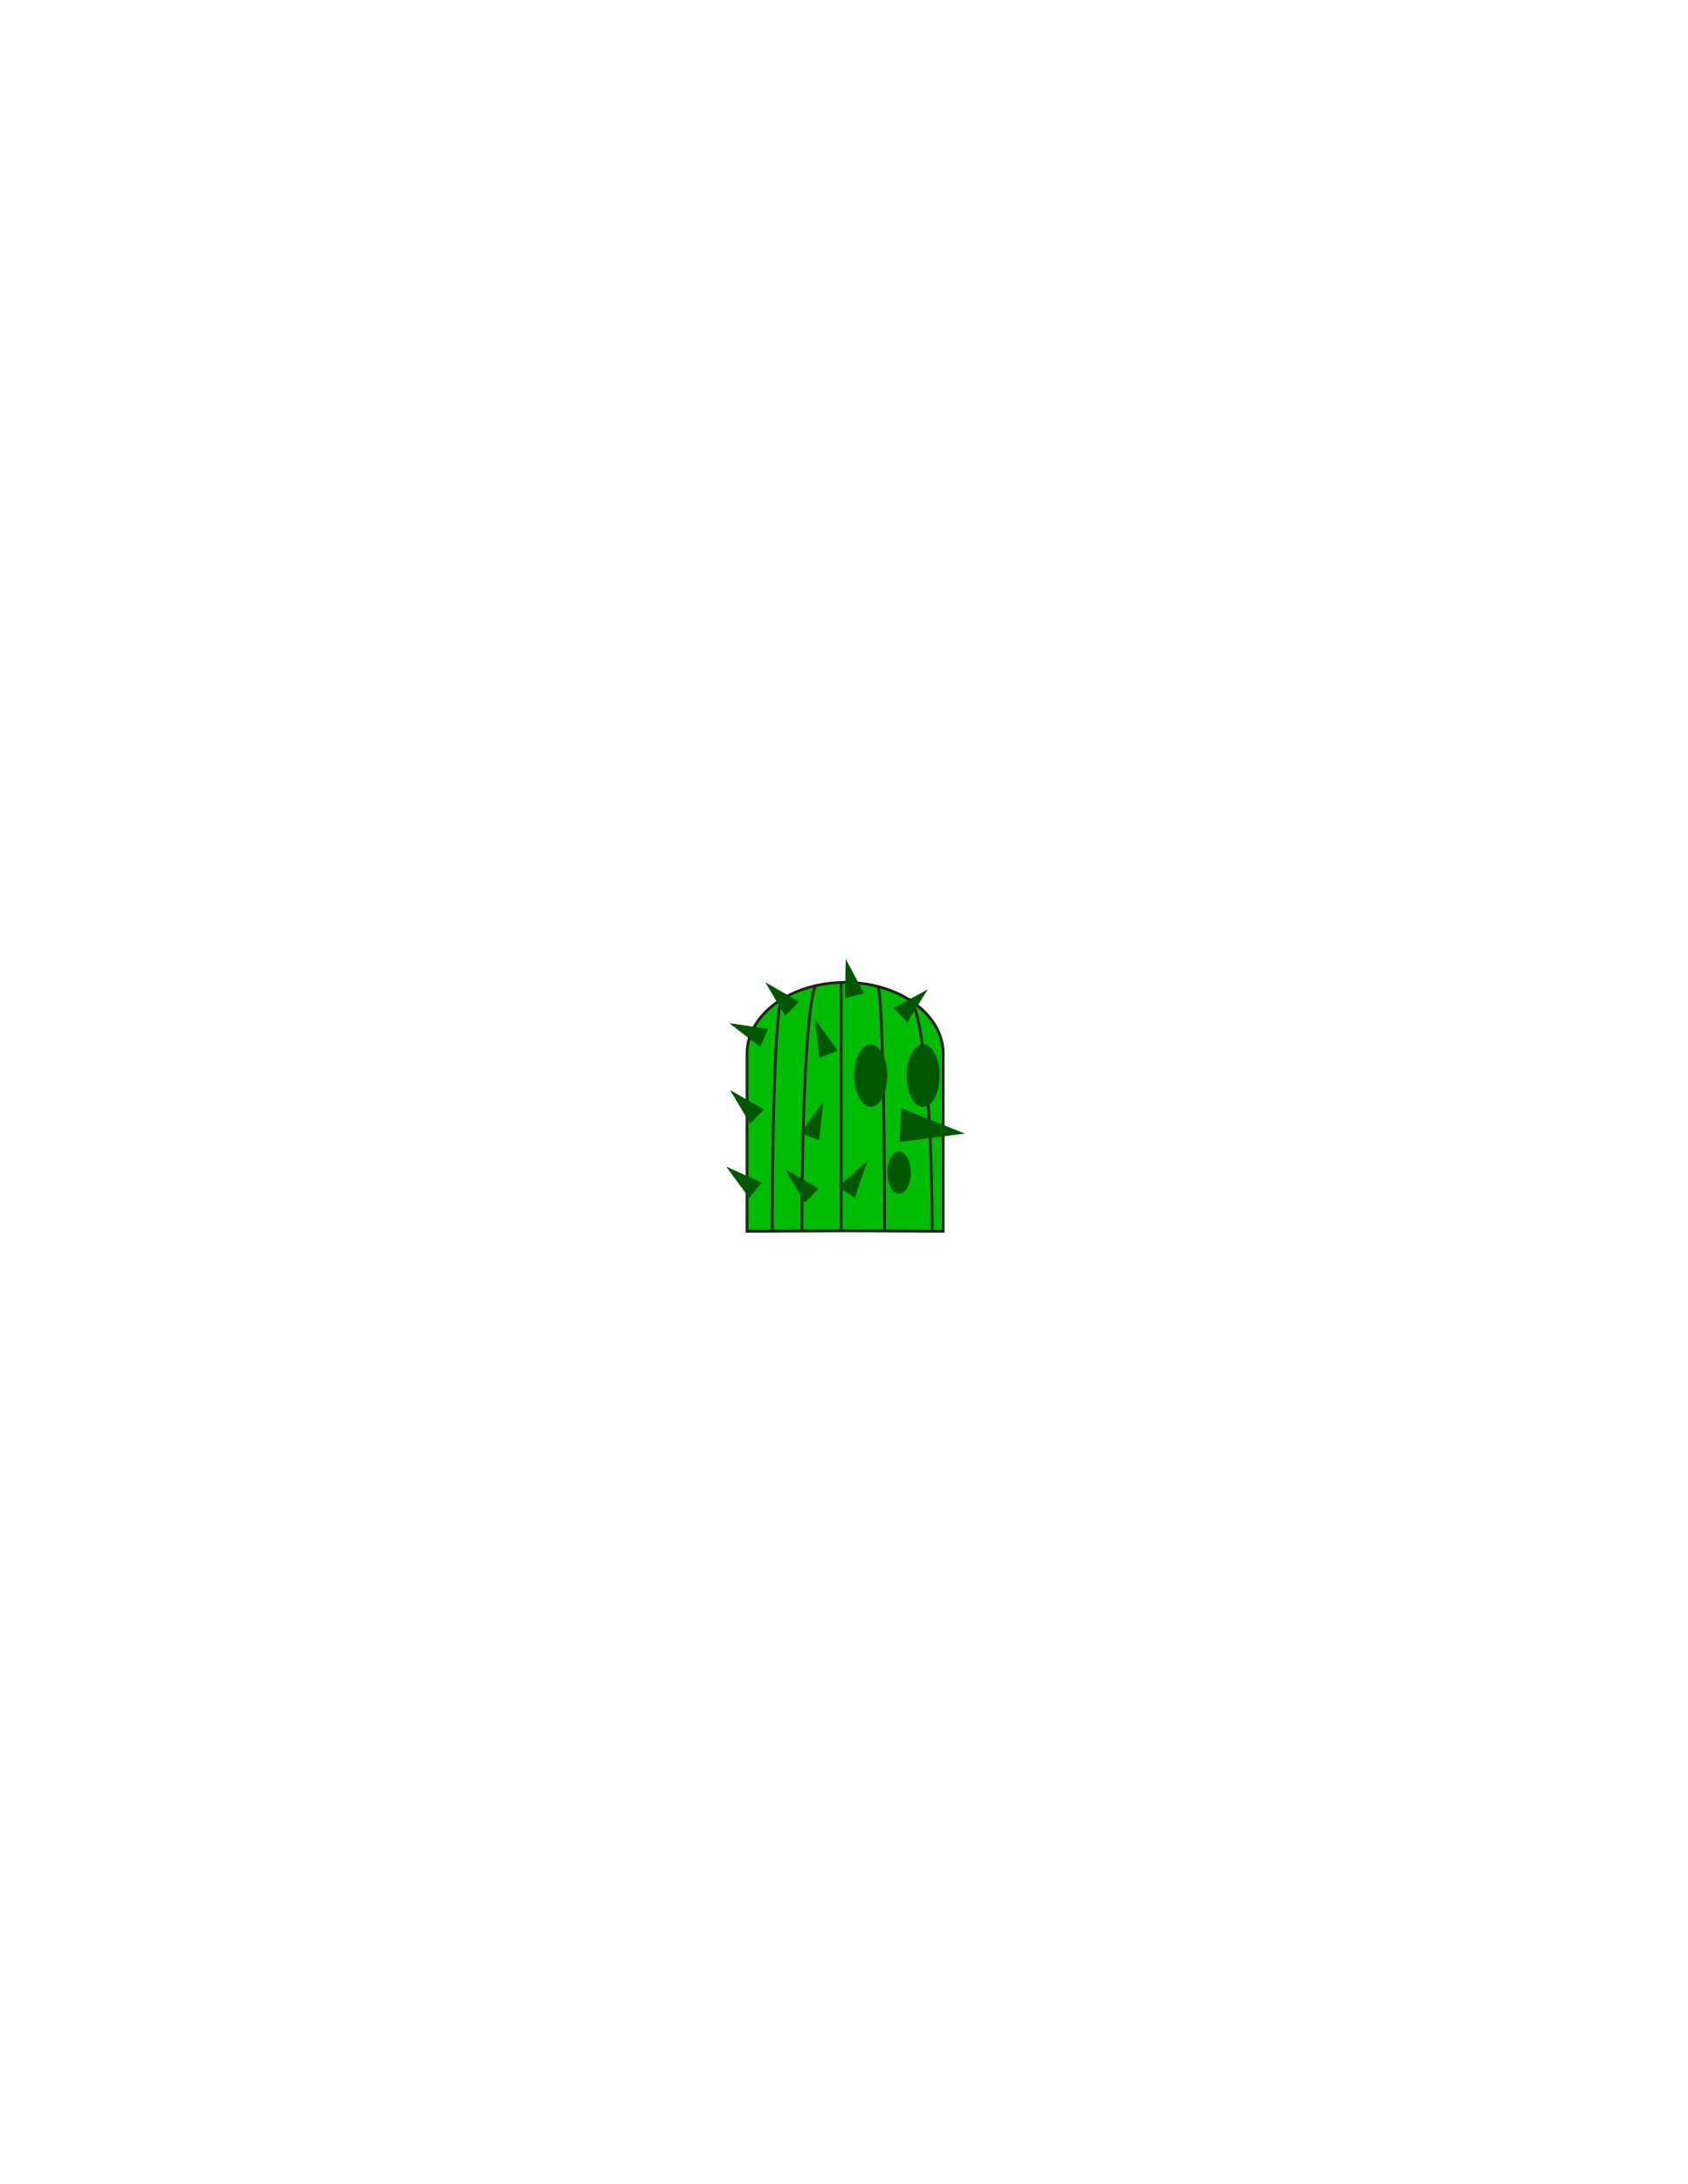
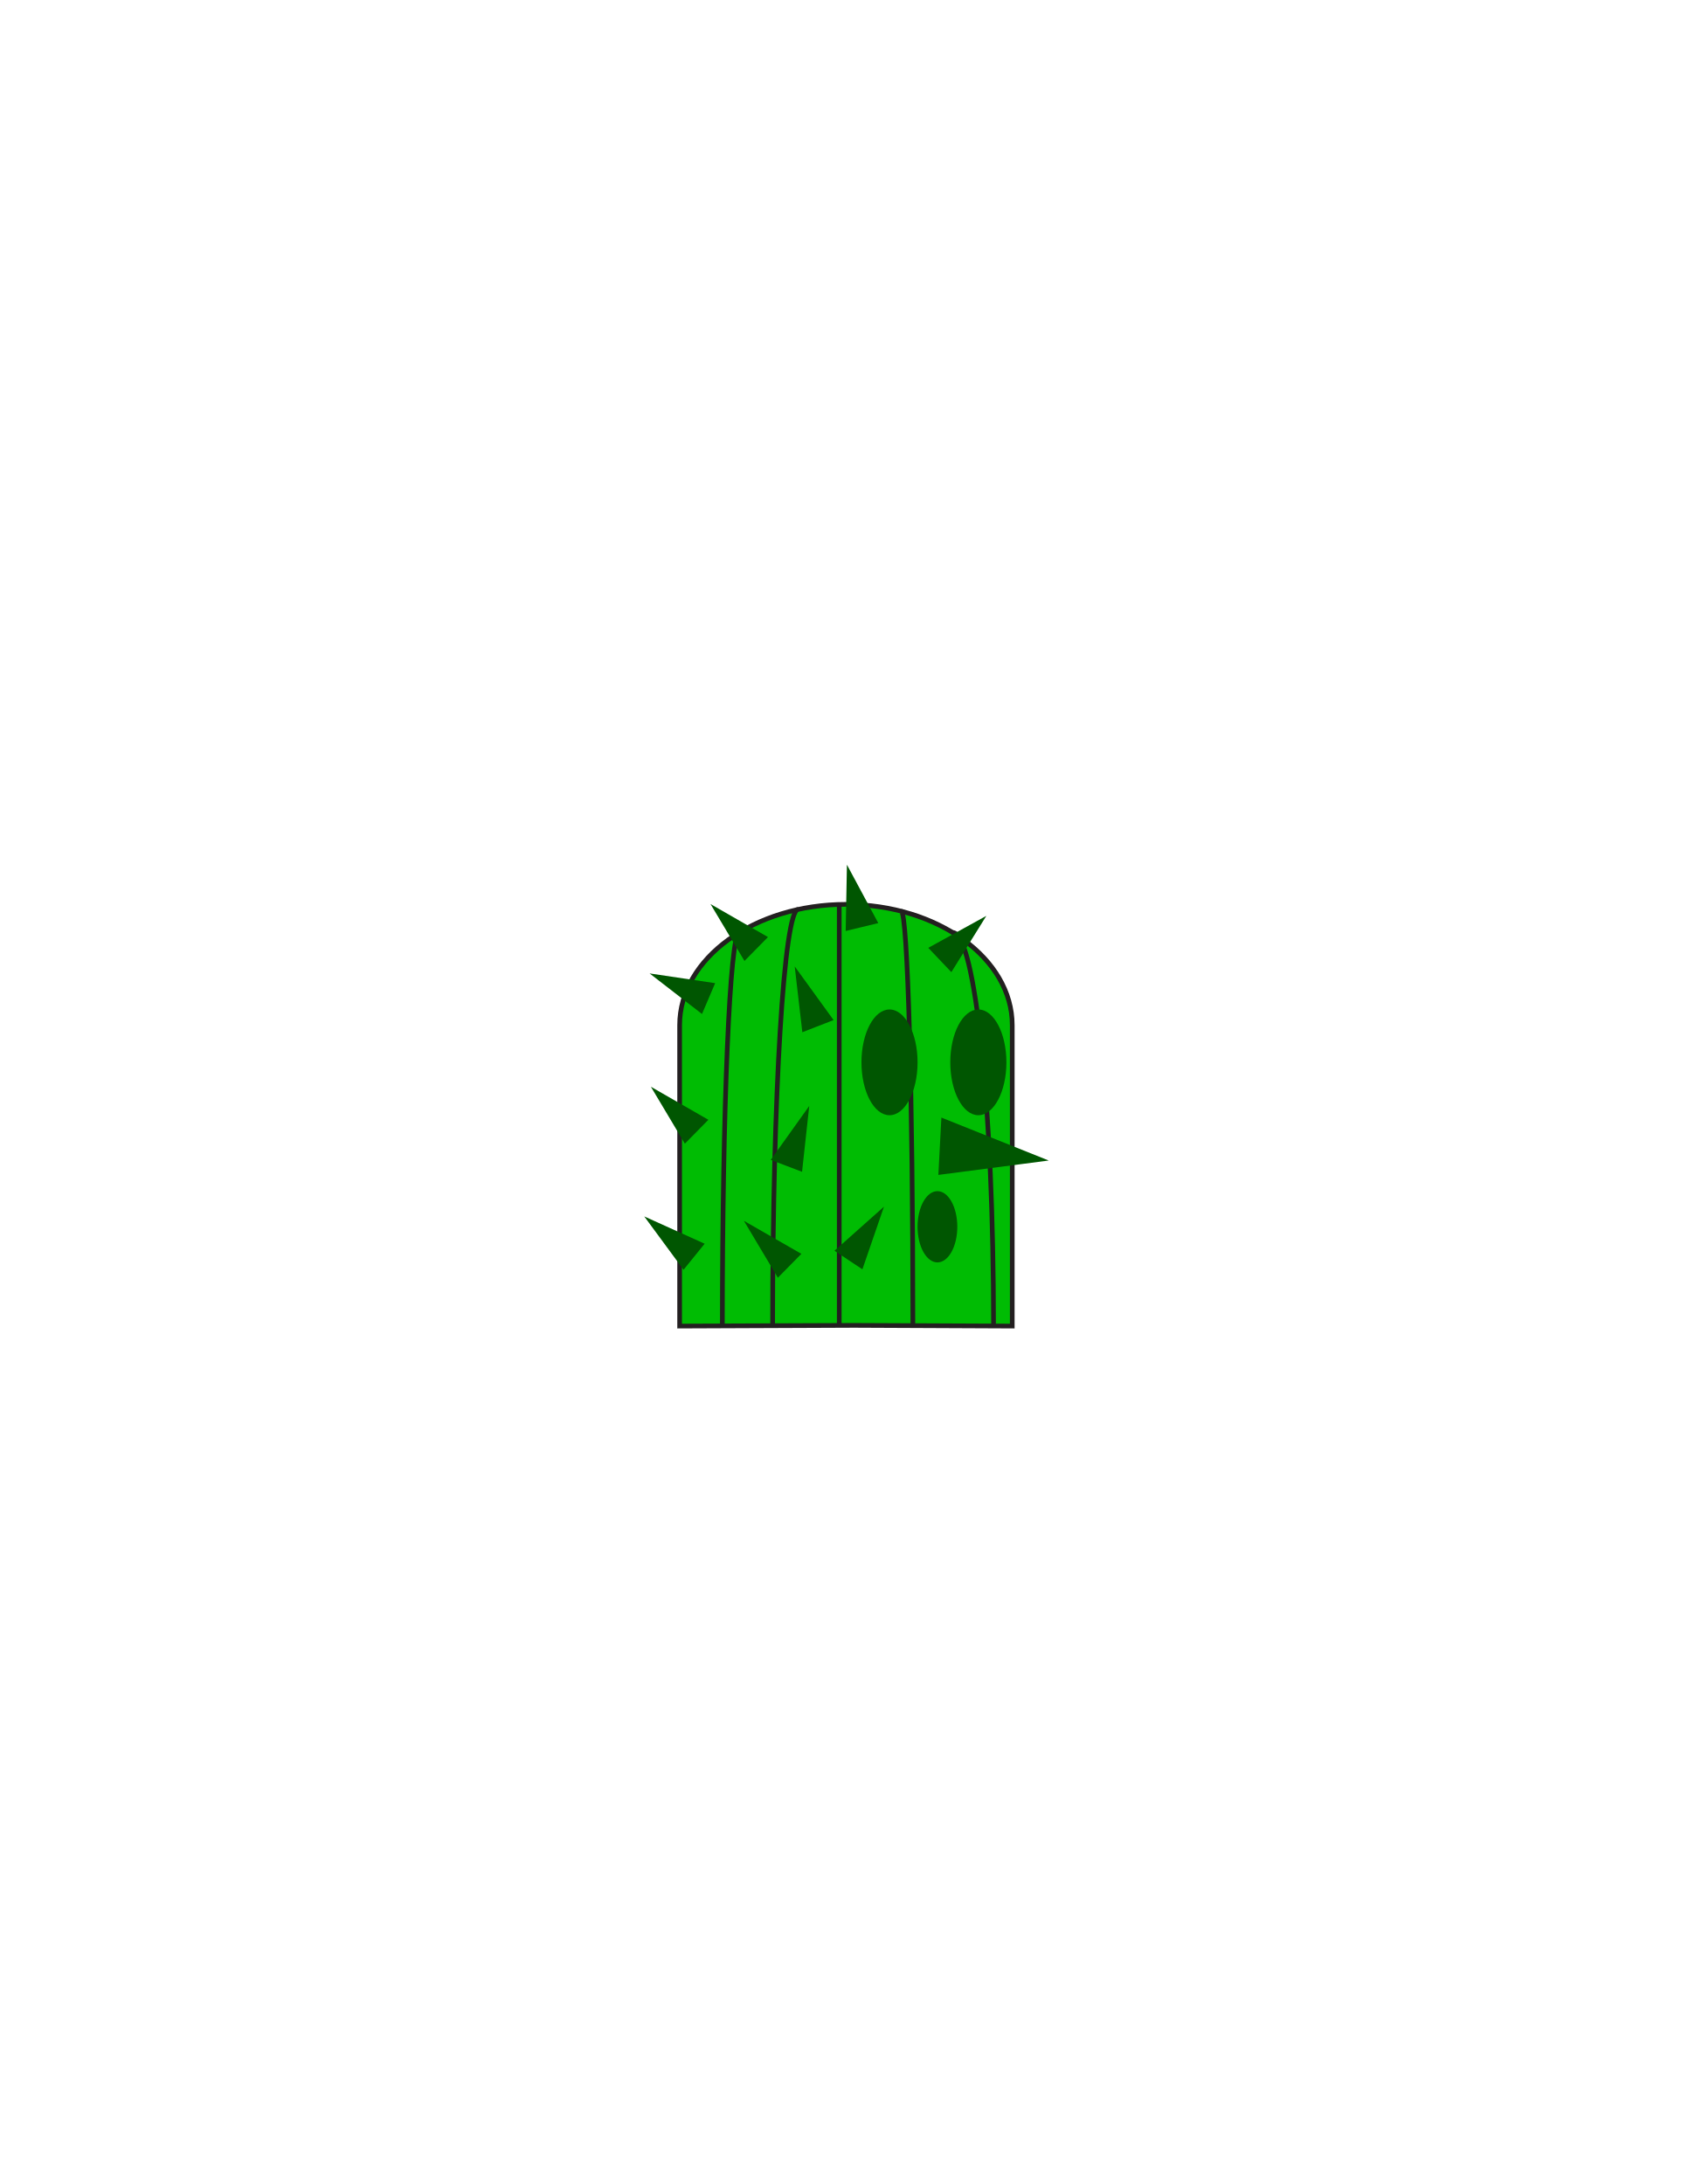
<svg xmlns="http://www.w3.org/2000/svg" version="1.1" id="Layer_1" x="0px" y="0px" width="612px" height="792px" viewBox="0 0 612 792" enable-background="new 0 0 612 792" xml:space="preserve">
-   <rect id="head_frame" x="230.5" y="331.5" fill-opacity="0" fill="#BBBCBE" width="151" height="131" />
-   <path id="PRIMARY" fill="#00BC03" stroke="#231F20" stroke-miterlimit="10" d="M342,446.5l-33.818-0.151l0,0l-37.318,0.151v-64.396  c0-14.276,15.924-25.849,35.568-25.849l0,0c19.644,0,35.568,11.573,35.568,25.849V446.5z" />
-   <path fill="none" stroke="#231F20" stroke-miterlimit="10" d="M338,446.5c0-46.551-3.914-84.22-8.75-84.22" />
-   <path fill="none" stroke="#231F20" stroke-miterlimit="10" d="M320.75,446.5c0-49.07-1.115-88.776-2.493-88.776" />
-   <path fill="none" stroke="#231F20" stroke-miterlimit="10" d="M305,446.5c0-49.881,0-90.244,0-90.244" />
-   <path fill="none" stroke="#231F20" stroke-miterlimit="10" d="M290.753,446.42c0-49.236,2.443-89.078,5.464-89.078" />
-   <path fill="none" stroke="#231F20" stroke-miterlimit="10" d="M280,446.42c0-46.508,1.616-84.14,3.613-84.14" />
-   <ellipse id="SECONDARY_13_" fill="#005601" cx="315.75" cy="390.064" rx="6" ry="11.314" />
-   <ellipse id="SECONDARY_12_" fill="#005601" cx="334.75" cy="390.064" rx="6" ry="11.314" />
-   <ellipse id="SECONDARY_11_" fill="#005601" cx="326" cy="425.25" rx="4.25" ry="7.625" />
-   <polygon id="SECONDARY_10_" fill="#005601" points="287.087,365.974 284.731,368.369 277.468,356.191 289.759,363.256 " />
-   <polygon id="SECONDARY_9_" fill="#005601" points="326.354,367.999 324.041,365.563 336.459,358.719 328.979,370.761 " />
-   <polygon id="SECONDARY_8_" fill="#005601" points="309.645,361.162 306.379,361.952 306.643,347.775 313.349,360.266 " />
-   <polygon id="SECONDARY_7_" fill="#005601" points="326.542,407.629 326.845,401.881 349.801,411.073 326.199,414.15 " />
-   <polygon id="SECONDARY_6_" fill="#005601" points="293.485,412.131 290.347,410.935 298.585,399.395 297.047,413.488 " />
-   <polygon id="SECONDARY_5_" fill="#005601" points="276.965,376.626 275.646,379.717 264.436,371.034 278.459,373.121 " />
-   <polygon id="SECONDARY_4_" fill="#005601" points="274.337,405.072 271.982,407.467 264.718,395.289 277.01,402.354 " />
-   <polygon id="SECONDARY_3_" fill="#005601" points="273.814,431.84 271.702,434.451 263.294,423.033 276.211,428.877 " />
-   <polygon id="SECONDARY_2_" fill="#005601" points="300.235,382.401 297.105,383.62 295.475,369.535 303.787,381.019 " />
-   <polygon id="SECONDARY_1_" fill="#005601" points="306.779,432.242 303.982,430.382 314.567,420.947 309.952,434.352 " />
-   <polygon id="SECONDARY" fill="#005601" points="294.227,433.758 291.871,436.152 284.607,423.975 296.898,431.041 " />
+   <rect id="head_frame" x="178" y="286" fill-opacity="0" fill="#BBBCBE" width="256" height="222" />
+   <path id="PRIMARY" fill="#00BC03" stroke="#231F20" stroke-width="1.695" stroke-miterlimit="10" d="M367.033,480.886l-57.335-0.257  l0,0l-63.267,0.257V371.757c0-24.193,26.998-43.805,60.301-43.805l0,0c33.303,0,60.301,19.612,60.301,43.805V480.886z" />
+   <path fill="none" stroke="#231F20" stroke-width="1.695" stroke-miterlimit="10" d="M360.252,480.886  c0-78.888-6.636-142.725-14.835-142.725" />
+   <path fill="none" stroke="#231F20" stroke-width="1.695" stroke-miterlimit="10" d="M331.007,480.886  c0-83.157-1.891-150.446-4.227-150.446" />
+   <path fill="none" stroke="#231F20" stroke-width="1.695" stroke-miterlimit="10" d="M304.305,480.886c0-84.531,0-152.933,0-152.933" />
+   <path fill="none" stroke="#231F20" stroke-width="1.695" stroke-miterlimit="10" d="M280.151,480.75  c0-83.438,4.142-150.957,9.263-150.957" />
+   <path fill="none" stroke="#231F20" stroke-width="1.695" stroke-miterlimit="10" d="M261.92,480.75  c0-78.815,2.74-142.589,6.126-142.589" />
+   <ellipse id="SECONDARY_13_" fill="#005601" cx="322.53" cy="385.246" rx="10.172" ry="19.173" />
+   <ellipse id="SECONDARY_12_" fill="#005601" cx="354.742" cy="385.246" rx="10.172" ry="19.173" />
+   <ellipse id="SECONDARY_11_" fill="#005601" cx="339.907" cy="444.874" rx="7.205" ry="12.922" />
+   <polygon id="SECONDARY_10_" fill="#005601" points="273.936,344.421 269.942,348.479 257.627,327.843 278.465,339.816 " />
+   <polygon id="SECONDARY_9_" fill="#005601" points="340.507,347.853 336.586,343.724 357.639,332.126 344.957,352.534 " />
+   <polygon id="SECONDARY_8_" fill="#005601" points="312.179,336.267 306.643,337.605 307.09,313.581 318.459,334.748 " />
+   <polygon id="SECONDARY_7_" fill="#005601" points="340.826,415.013 341.34,405.271 380.258,420.85 340.245,426.064 " />
+   <polygon id="SECONDARY_6_" fill="#005601" points="284.783,422.642 279.462,420.614 293.429,401.058 290.821,424.942 " />
+   <polygon id="SECONDARY_5_" fill="#005601" points="256.775,362.474 254.54,367.711 235.534,352.997 259.308,356.533 " />
+   <polygon id="SECONDARY_4_" fill="#005601" points="252.32,410.68 248.327,414.737 236.013,394.101 256.851,406.074 " />
+   <polygon id="SECONDARY_3_" fill="#005601" points="251.434,456.042 247.852,460.467 233.599,441.117 255.497,451.021 " />
+   <polygon id="SECONDARY_2_" fill="#005601" points="296.227,372.26 290.92,374.325 288.156,350.456 302.249,369.917 " />
+   <polygon id="SECONDARY_1_" fill="#005601" points="307.321,456.724 302.58,453.57 320.524,437.582 312.7,460.298 " />
+   <polygon id="SECONDARY" fill="#005601" points="286.04,459.292 282.046,463.35 269.732,442.713 290.569,454.688 " />
</svg>
